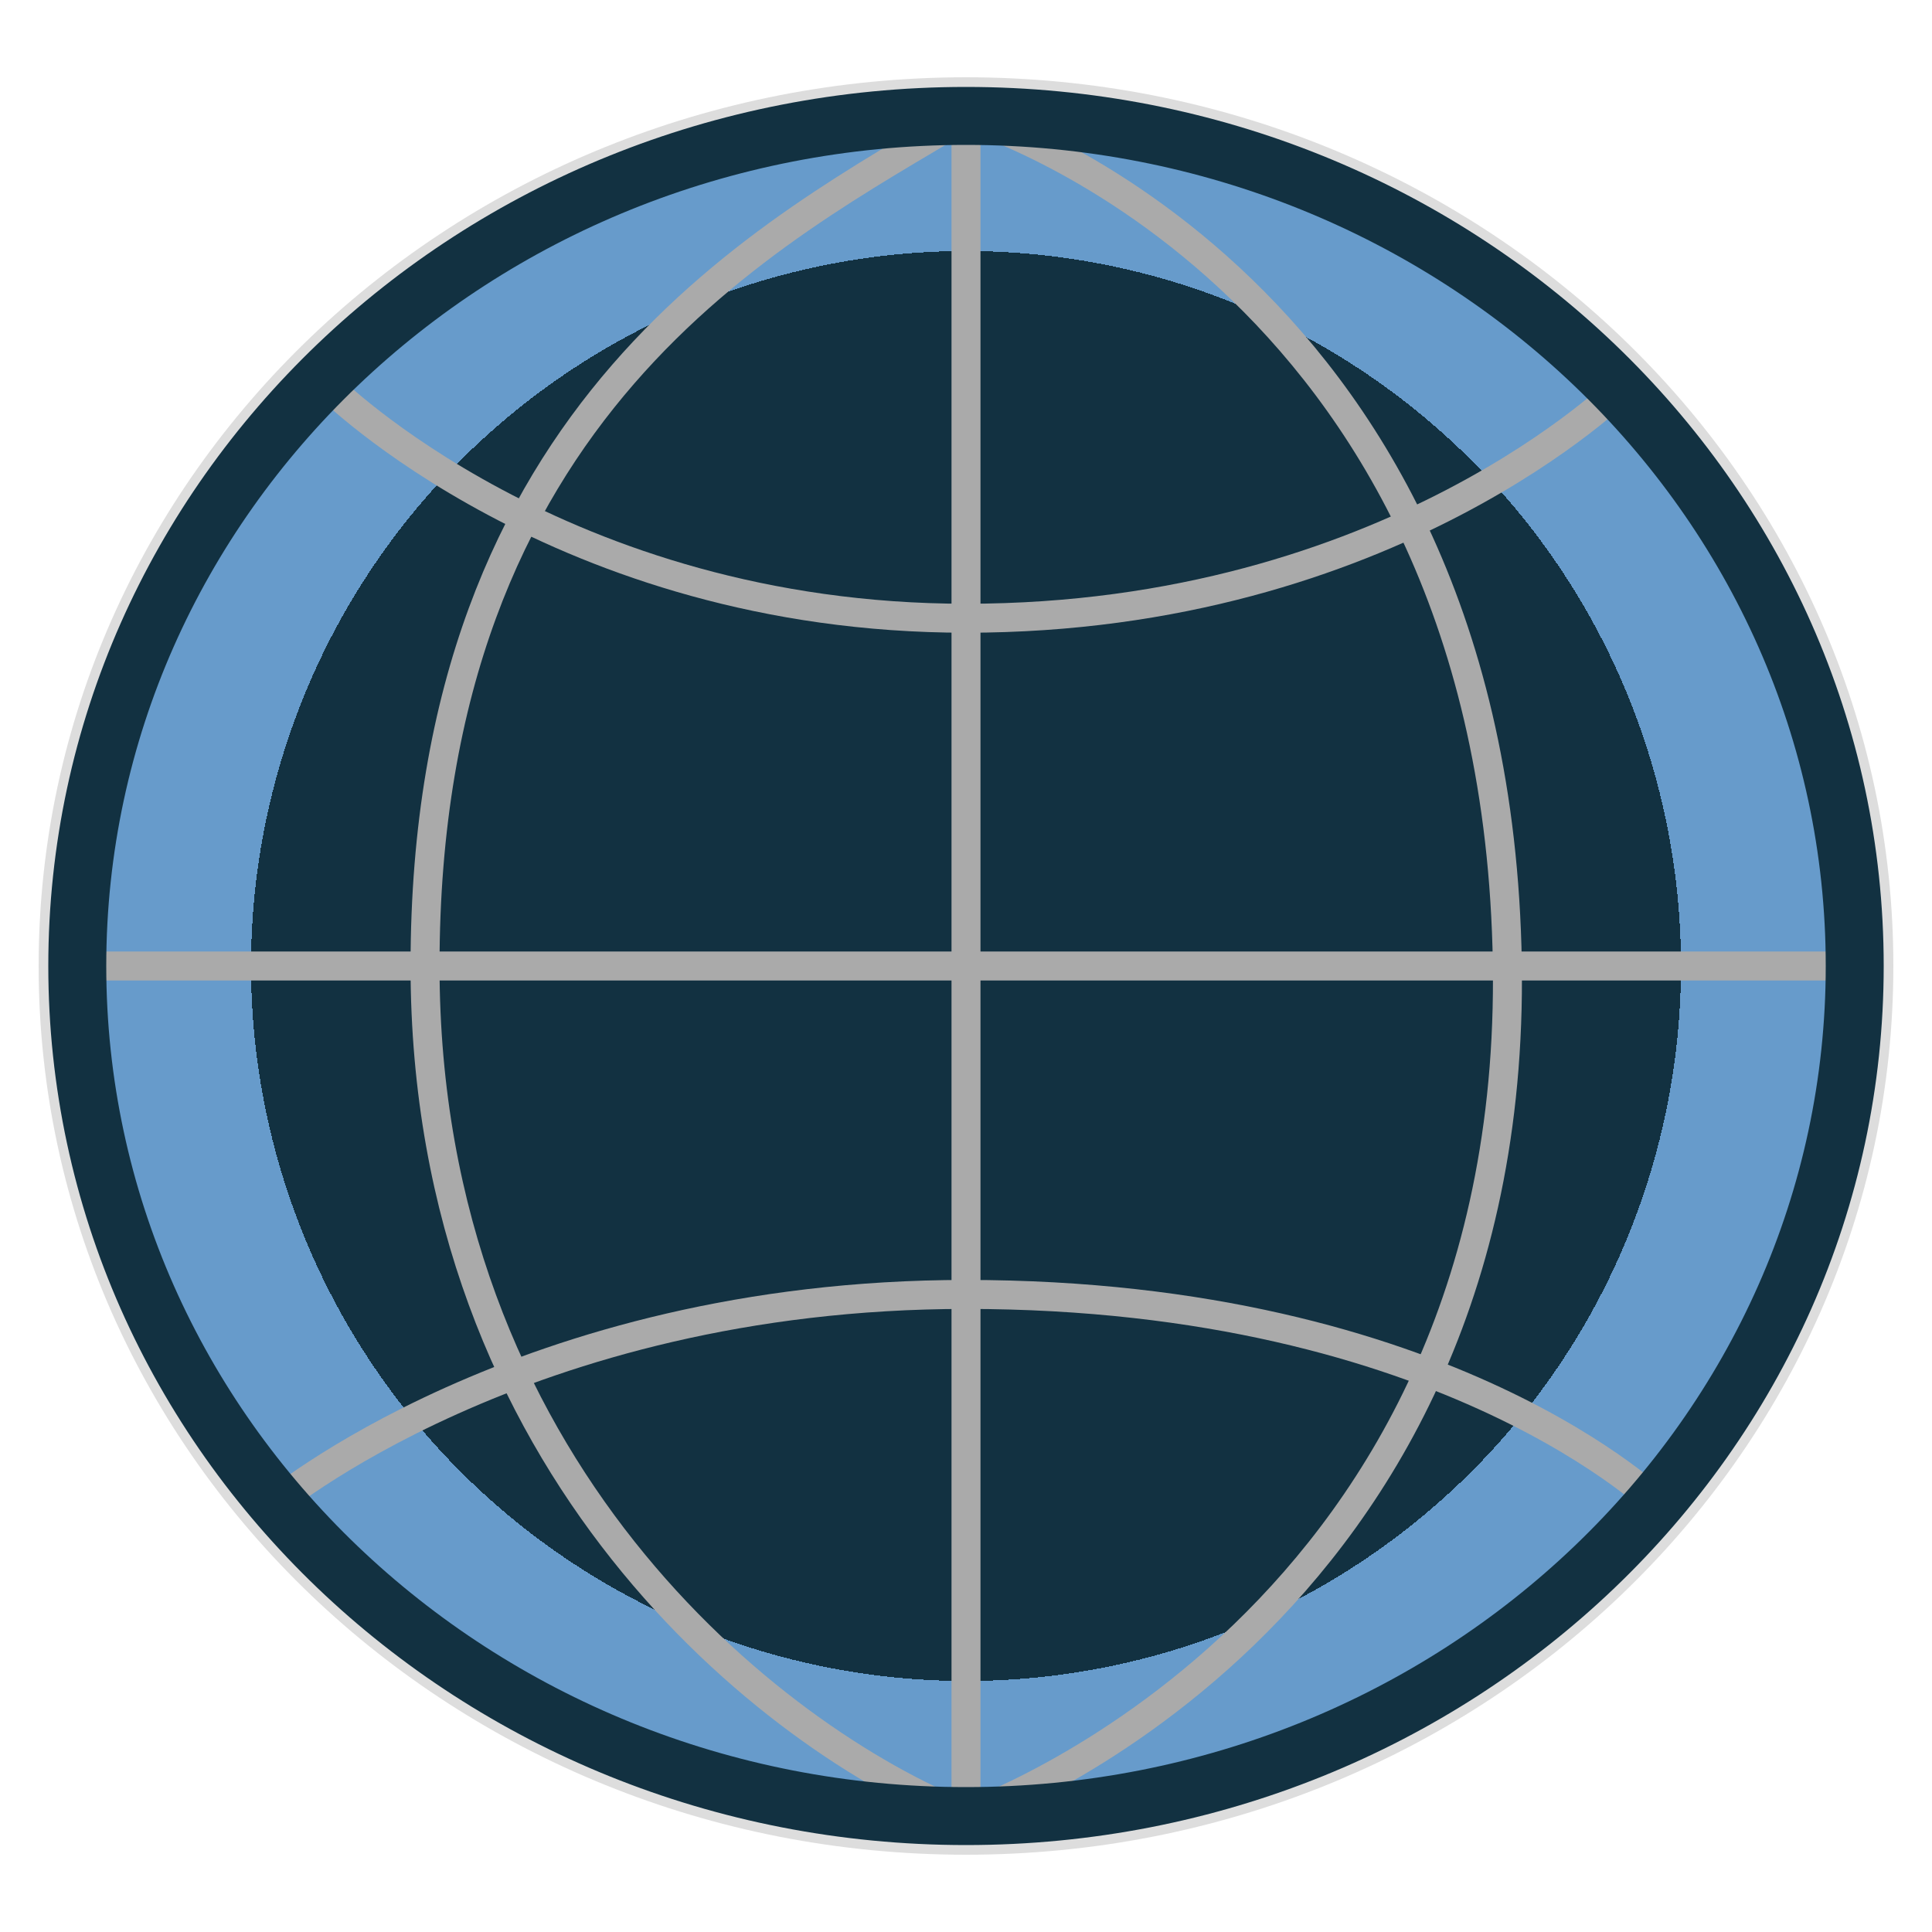
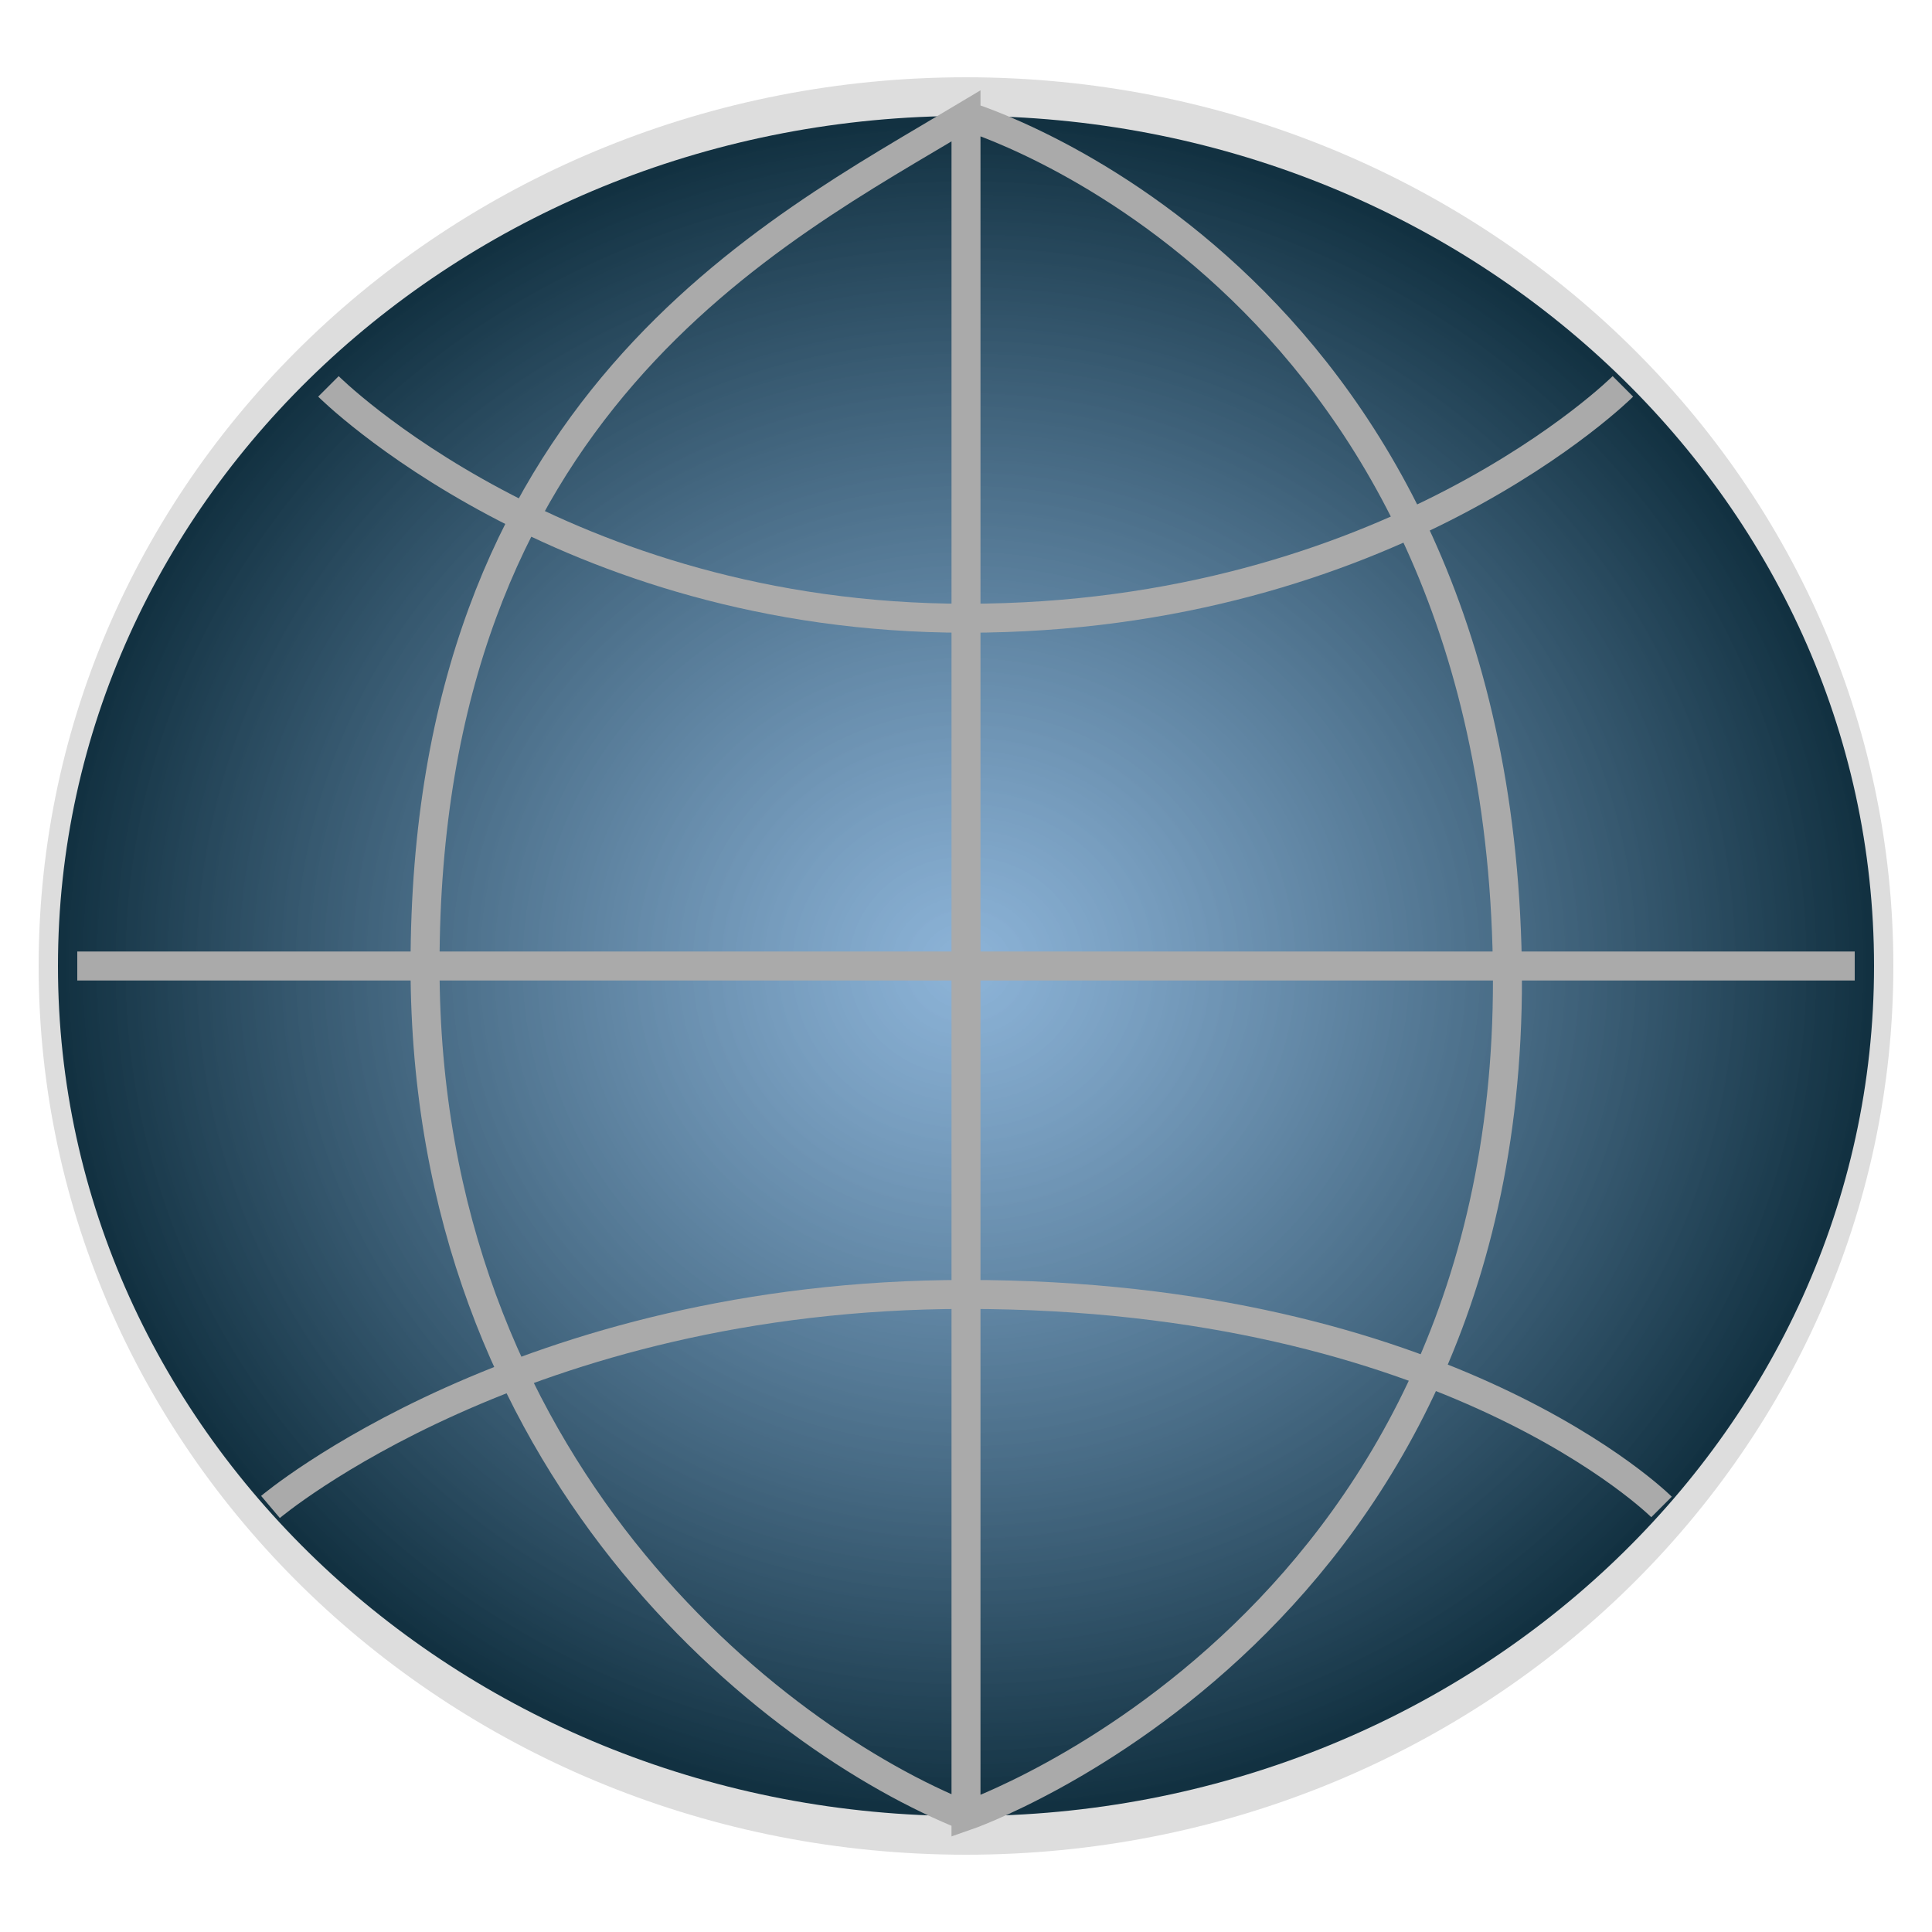
<svg xmlns="http://www.w3.org/2000/svg" version="1.1" height="100" width="100">
  <defs>
-     <radialGradient id="RG1" cx="50" cy="50" fx="47" fy="44" r="37" gradientUnits="userSpaceOnUse">
-       <stop style="stop-color:#123141;stop-opacity:1;" offset="1" />
-       <stop style="stop-color:#679BCB;stop-opacity:1;" offset="0" />
+     <radialGradient id="RG1" cx="50%" cy="50%" fx="50%" fy="50%" r="50%">
+       <stop style="stop-color:rgb(103,155,203);stop-opacity:0.75;" offset="0%" />
+       <stop style="stop-color:rgb(18,49,65);stop-opacity:1;" offset="100%" />
    </radialGradient>
  </defs>
  <ellipse cx="50" cy="50" rx="46" ry="44" style="stroke-width:4;stroke:#dddddd;fill:none;" />
-   <ellipse cx="50" cy="50" rx="47" ry="44" style="fill:url(#RG1);fill-opacity:1;fill-rule:nonzero" />
+   <ellipse cx="50" cy="50" rx="47" ry="44" style="fill:url(#RG1)" />
  <g style="fill:none;stroke:#aaaaaa;stroke-width:1.5px;stroke-linecap:butt;">
    <path d="M 50,94 C 40,90 22,76 22,50 22,21 40,12 50,6 l 0,88 C 50,94 79,84 78,49 77,14 50,6 50,6" />
    <path d="m 4,50 92,0" />
    <path d="m 17,20 c 0,0 12,12 33,12 22,0 34,-12 34,-12" />
    <path d="m 14,78 c 0,0 13,-11 36,-11 25,0 36,11 36,11" />
  </g>
-   <ellipse cx="50" cy="50" rx="46" ry="44" style="stroke-width:3;stroke:#123141;fill:none;" />
</svg>
